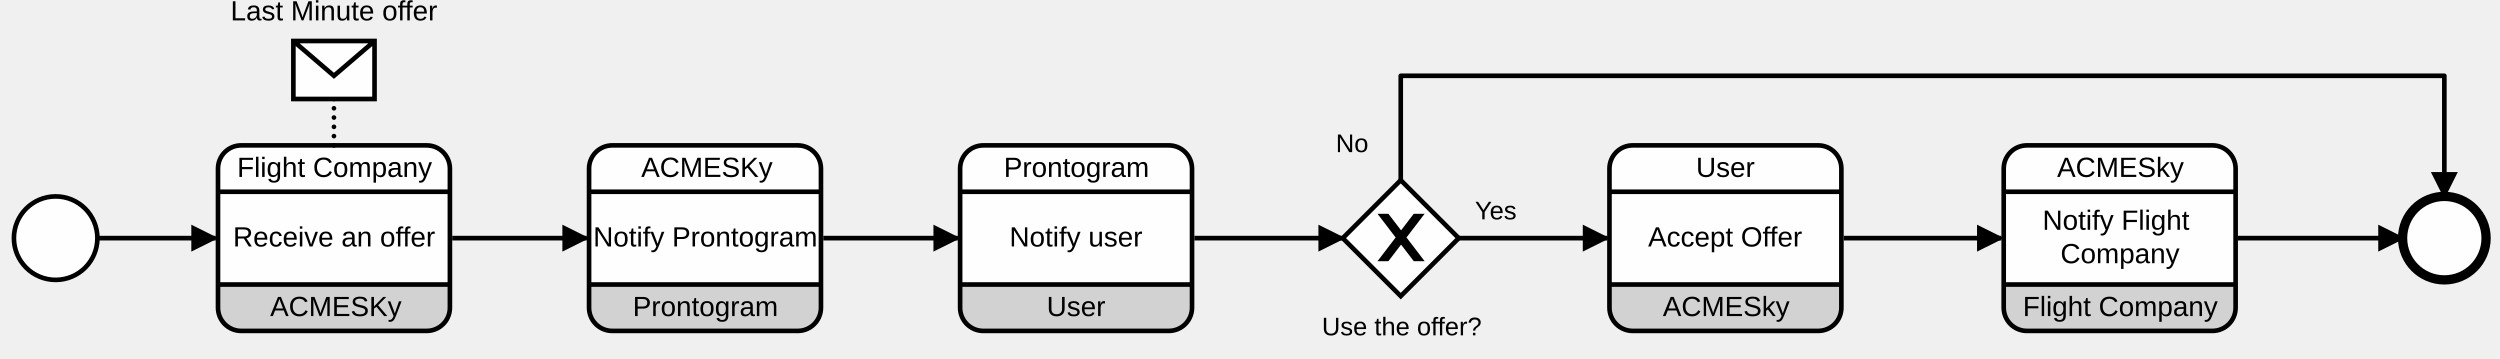
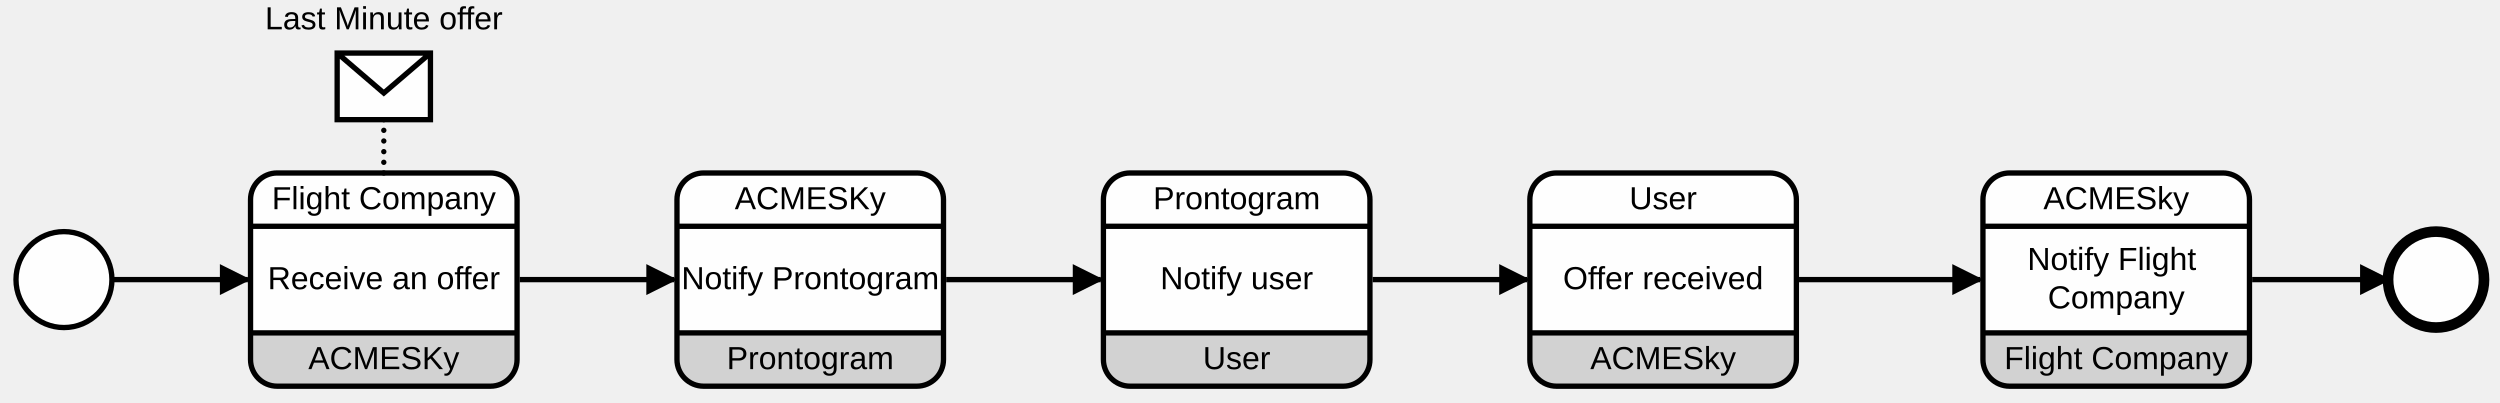
- <svg xmlns="http://www.w3.org/2000/svg" width="1078" height="154.688" viewBox="26 227.312 1078 154.688" version="1.1">
+ <svg xmlns="http://www.w3.org/2000/svg" width="938" height="150.9" viewBox="26 225.1 938 150.9" version="1.1">
  <defs>
-     <marker id="sequenceflow-end-white-black-2iv60ood8ncm57cexjbp7d4ir" viewBox="0 0 20 20" refX="11" refY="10" markerWidth="10" markerHeight="10" orient="auto">
+     <marker id="sequenceflow-end-white-black-8t60t41efq3z7ltio7eh5zto3" viewBox="0 0 20 20" refX="11" refY="10" markerWidth="10" markerHeight="10" orient="auto">
      <path d="M 1 5 L 11 10 L 1 15 Z" style="fill: black; stroke-width: 1px; stroke-linecap: round; stroke-dasharray: 10000px, 1px; stroke: black;" />
    </marker>
  </defs>
  <g class="djs-group">
-     <g class="djs-element djs-connection" data-element-id="Flow_1tlluwv" style="display: block;">
-       <g class="djs-visual">
-         <path d="m  630,305L630,260 L1080,260 L1080,312 " style="fill: none; stroke-width: 2px; stroke: black; stroke-linejoin: round; marker-end: url('#sequenceflow-end-white-black-2iv60ood8ncm57cexjbp7d4ir');" />
-       </g>
-       <polyline points="630,305 630,260 1080,260 1080,312 " style="fill: none; stroke-opacity: 0; stroke: white; stroke-width: 15px;" class="djs-hit djs-hit-stroke" />
-       <rect x="624" y="254" width="462" height="64" style="fill: none;" class="djs-outline" />
-     </g>
-   </g>
-   <g class="djs-group">
    <g class="djs-element djs-connection" data-element-id="Flow_051t3qw" style="display: block;">
      <g class="djs-visual">
-         <path d="m  991,330L1062,330 " style="fill: none; stroke-width: 2px; stroke: black; stroke-linejoin: round; marker-end: url('#sequenceflow-end-white-black-2iv60ood8ncm57cexjbp7d4ir');" />
-       </g>
-       <polyline points="991,330 1062,330 " style="fill: none; stroke-opacity: 0; stroke: white; stroke-width: 15px;" class="djs-hit djs-hit-stroke" />
-       <rect x="985" y="324" width="83" height="12" style="fill: none;" class="djs-outline" />
+         <path d="m  871,330L922,330 " style="fill: none; stroke-width: 2px; stroke: black; stroke-linejoin: round; marker-end: url('#sequenceflow-end-white-black-8t60t41efq3z7ltio7eh5zto3');" />
+       </g>
+       <polyline points="871,330 922,330 " style="fill: none; stroke-opacity: 0; stroke: white; stroke-width: 15px;" class="djs-hit djs-hit-stroke" />
+       <rect x="865" y="324" width="63" height="12" style="fill: none;" class="djs-outline" />
    </g>
  </g>
  <g class="djs-group">
    <g class="djs-element djs-connection" data-element-id="Flow_16ee8w8" style="display: block;">
      <g class="djs-visual">
-         <path d="m  821,330L889,330 " style="fill: none; stroke-width: 2px; stroke: black; stroke-linejoin: round; marker-end: url('#sequenceflow-end-white-black-2iv60ood8ncm57cexjbp7d4ir');" />
-       </g>
-       <polyline points="821,330 889,330 " style="fill: none; stroke-opacity: 0; stroke: white; stroke-width: 15px;" class="djs-hit djs-hit-stroke" />
-       <rect x="815" y="324" width="80" height="12" style="fill: none;" class="djs-outline" />
-     </g>
-   </g>
-   <g class="djs-group">
-     <g class="djs-element djs-connection" data-element-id="Flow_18r7u33" style="display: block;">
-       <g class="djs-visual">
-         <path d="m  655,330L719,330 " style="fill: none; stroke-width: 2px; stroke: black; stroke-linejoin: round; marker-end: url('#sequenceflow-end-white-black-2iv60ood8ncm57cexjbp7d4ir');" />
-       </g>
-       <polyline points="655,330 719,330 " style="fill: none; stroke-opacity: 0; stroke: white; stroke-width: 15px;" class="djs-hit djs-hit-stroke" />
-       <rect x="649" y="324" width="76" height="12" style="fill: none;" class="djs-outline" />
+         <path d="m  701,330L769,330 " style="fill: none; stroke-width: 2px; stroke: black; stroke-linejoin: round; marker-end: url('#sequenceflow-end-white-black-8t60t41efq3z7ltio7eh5zto3');" />
+       </g>
+       <polyline points="701,330 769,330 " style="fill: none; stroke-opacity: 0; stroke: white; stroke-width: 15px;" class="djs-hit djs-hit-stroke" />
+       <rect x="695" y="324" width="80" height="12" style="fill: none;" class="djs-outline" />
    </g>
  </g>
  <g class="djs-group">
    <g class="djs-element djs-connection" data-element-id="Flow_1mydm3x" style="display: block;">
      <g class="djs-visual">
-         <path d="m  541,330L605,330 " style="fill: none; stroke-width: 2px; stroke: black; stroke-linejoin: round; marker-end: url('#sequenceflow-end-white-black-2iv60ood8ncm57cexjbp7d4ir');" />
-       </g>
-       <polyline points="541,330 605,330 " style="fill: none; stroke-opacity: 0; stroke: white; stroke-width: 15px;" class="djs-hit djs-hit-stroke" />
-       <rect x="535" y="324" width="76" height="12" style="fill: none;" class="djs-outline" />
+         <path d="m  541,330L599,330 " style="fill: none; stroke-width: 2px; stroke: black; stroke-linejoin: round; marker-end: url('#sequenceflow-end-white-black-8t60t41efq3z7ltio7eh5zto3');" />
+       </g>
+       <polyline points="541,330 599,330 " style="fill: none; stroke-opacity: 0; stroke: white; stroke-width: 15px;" class="djs-hit djs-hit-stroke" />
+       <rect x="535" y="324" width="70" height="12" style="fill: none;" class="djs-outline" />
    </g>
  </g>
  <g class="djs-group">
    <g class="djs-element djs-connection" data-element-id="Flow_0f8qjuw" style="display: block;">
      <g class="djs-visual">
-         <path d="m  381,330L439,330 " style="fill: none; stroke-width: 2px; stroke: black; stroke-linejoin: round; marker-end: url('#sequenceflow-end-white-black-2iv60ood8ncm57cexjbp7d4ir');" />
+         <path d="m  381,330L439,330 " style="fill: none; stroke-width: 2px; stroke: black; stroke-linejoin: round; marker-end: url('#sequenceflow-end-white-black-8t60t41efq3z7ltio7eh5zto3');" />
      </g>
      <polyline points="381,330 439,330 " style="fill: none; stroke-opacity: 0; stroke: white; stroke-width: 15px;" class="djs-hit djs-hit-stroke" />
      <rect x="375" y="324" width="70" height="12" style="fill: none;" class="djs-outline" />
    </g>
  </g>
  <g class="djs-group">
    <g class="djs-element djs-connection" data-element-id="Flow_1g1pd9z" style="display: block;">
      <g class="djs-visual">
-         <path d="m  221,330L279,330 " style="fill: none; stroke-width: 2px; stroke: black; stroke-linejoin: round; marker-end: url('#sequenceflow-end-white-black-2iv60ood8ncm57cexjbp7d4ir');" />
+         <path d="m  221,330L279,330 " style="fill: none; stroke-width: 2px; stroke: black; stroke-linejoin: round; marker-end: url('#sequenceflow-end-white-black-8t60t41efq3z7ltio7eh5zto3');" />
      </g>
      <polyline points="221,330 279,330 " style="fill: none; stroke-opacity: 0; stroke: white; stroke-width: 15px;" class="djs-hit djs-hit-stroke" />
      <rect x="215" y="324" width="70" height="12" style="fill: none;" class="djs-outline" />
    </g>
  </g>
  <g class="djs-group">
    <g class="djs-element djs-connection" data-element-id="Flow_01jlr1v" style="display: block;">
      <g class="djs-visual">
-         <path d="m  68,330L119,330 " style="fill: none; stroke-width: 2px; stroke: black; stroke-linejoin: round; marker-end: url('#sequenceflow-end-white-black-2iv60ood8ncm57cexjbp7d4ir');" />
+         <path d="m  68,330L119,330 " style="fill: none; stroke-width: 2px; stroke: black; stroke-linejoin: round; marker-end: url('#sequenceflow-end-white-black-8t60t41efq3z7ltio7eh5zto3');" />
      </g>
      <polyline points="68,330 119,330 " style="fill: none; stroke-opacity: 0; stroke: white; stroke-width: 15px;" class="djs-hit djs-hit-stroke" />
      <rect x="62" y="324" width="63" height="12" style="fill: none;" class="djs-outline" />
    </g>
  </g>
  <g class="djs-group">
    <g class="djs-element djs-shape" data-element-id="Event_0s0epix" transform="matrix(1, 0, 0, 1, 32, 312)" style="display: block;">
      <g class="djs-visual">
        <circle cx="18" cy="18" r="18" style="stroke: black; stroke-width: 2px; fill: white; fill-opacity: 0.95;" />
      </g>
      <rect style="fill: none; stroke-opacity: 0; stroke: white; stroke-width: 15px;" class="djs-hit djs-hit-all" x="0" y="0" width="36" height="36" />
      <rect x="-6" y="-6" width="48" height="48" style="fill: none;" class="djs-outline" />
    </g>
  </g>
  <g class="djs-group">
    <g class="djs-element djs-shape" data-element-id="ChoreographyTask_09i1hhf" transform="matrix(1, 0, 0, 1, 120, 290)" style="display: block;">
      <g class="djs-visual">
        <path d="M10,0a10,10,0,0,0,-10,10l0,60a10,10,0,0,0,10,10l80,0a10,10,0,0,0,10,-10l0,-60a10,10,0,0,0,-10,-10z" style="fill: white; fill-opacity: 0.95; stroke: black; stroke-width: 2px;" />
        <text style="font-family: Arial, sans-serif; font-size: 12px; font-weight: normal; fill: black;" lineHeight="1.2" class="djs-label" transform="translate(0, 20)">
-           <tspan x="6.483" y="23.6">Receive an offer</tspan>
+           <tspan x="6.442" y="23.6">Receive an offer</tspan>
        </text>
      </g>
      <rect style="fill: none; stroke-opacity: 0; stroke: white; stroke-width: 15px;" class="djs-hit djs-hit-all" x="0" y="0" width="100" height="80" />
      <rect x="-6" y="-6" width="112" height="92" style="fill: none;" class="djs-outline" />
    </g>
    <g class="djs-children">
      <g class="djs-group">
        <g class="djs-element djs-shape" data-element-id="Participant_08lr28o_ChoreographyTask_09i1hhf" transform="matrix(1, 0, 0, 1, 120, 290)" style="display: block;">
          <g class="djs-visual">
            <path d="M0,20l100,0" style="stroke: black; stroke-width: 2px;" />
            <text style="font-family: Arial, sans-serif; font-size: 12px; font-weight: normal; fill: black;" lineHeight="1.2" class="djs-label" transform="translate(0, 0)">
-               <tspan x="8.25" y="13.6">Flight Company</tspan>
+               <tspan x="8" y="13.6">Flight Company</tspan>
            </text>
          </g>
          <rect style="fill: none; stroke-opacity: 0; stroke: white; stroke-width: 15px;" class="djs-hit djs-hit-all" x="0" y="0" width="100" height="20" />
          <rect x="-6" y="-6" width="112" height="32" style="fill: none;" class="djs-outline" />
        </g>
        <g class="djs-children">
          <g class="djs-group">
            <g class="djs-element djs-shape" data-element-id="Message_046my8o" transform="matrix(1, 0, 0, 1, 152.5, 245)" style="display: block;">
              <g class="djs-visual">
                <path d="M17.5,25l0,20" style="stroke: black; stroke-width: 2px; stroke-dasharray: 0px, 4px; stroke-linecap: round;" />
                <path d="M0,0l0,25l35,0l0,-25zM0,0l17.5,15l17.5,-15" style="stroke: black; stroke-width: 2px; fill: white; fill-opacity: 0.95;" />
                <text style="font-family: Arial, sans-serif; font-size: 12px; font-weight: normal; fill: black;" lineHeight="1.2" class="djs-label" transform="translate(-32.5, -25)">
-                   <tspan x="5.417" y="16.1">Last Minute offer</tspan>
+                   <tspan x="5.442" y="16.1">Last Minute offer</tspan>
                </text>
              </g>
              <rect style="fill: none; stroke-opacity: 0; stroke: white; stroke-width: 15px;" class="djs-hit djs-hit-all" x="0" y="0" width="35" height="25" />
              <rect x="-6" y="-6" width="47" height="37" style="fill: none;" class="djs-outline" />
            </g>
          </g>
        </g>
      </g>
      <g class="djs-group">
        <g class="djs-element djs-shape" data-element-id="Participant_0mgz9si_ChoreographyTask_09i1hhf" transform="matrix(1, 0, 0, 1, 120, 350)" style="display: block;">
          <g class="djs-visual">
            <path d="M100,0l-100,0l0,10a10,10,0,0,0,10,10l80,0a10,10,0,0,0,10,-10z" style="fill: black; fill-opacity: 0.172;" />
            <path d="M0,0l100,0" style="stroke: black; stroke-width: 2px;" />
            <text style="font-family: Arial, sans-serif; font-size: 12px; font-weight: normal; fill: black;" lineHeight="1.2" class="djs-label" transform="translate(0, 0)">
-               <tspan x="22.475" y="13.6">ACMESKy</tspan>
+               <tspan x="21.667" y="13.6">ACMESKy</tspan>
            </text>
          </g>
          <rect style="fill: none; stroke-opacity: 0; stroke: white; stroke-width: 15px;" class="djs-hit djs-hit-all" x="0" y="0" width="100" height="20" />
          <rect x="-6" y="-6" width="112" height="32" style="fill: none;" class="djs-outline" />
        </g>
      </g>
    </g>
  </g>
  <g class="djs-group">
    <g class="djs-element djs-shape" data-element-id="ChoreographyTask_1ons1sh" transform="matrix(1, 0, 0, 1, 280, 290)" style="display: block;">
      <g class="djs-visual">
        <path d="M10,0a10,10,0,0,0,-10,10l0,60a10,10,0,0,0,10,10l80,0a10,10,0,0,0,10,-10l0,-60a10,10,0,0,0,-10,-10z" style="fill: white; fill-opacity: 0.95; stroke: black; stroke-width: 2px;" />
        <text style="font-family: Arial, sans-serif; font-size: 12px; font-weight: normal; fill: black;" lineHeight="1.2" class="djs-label" transform="translate(0, 20)">
-           <tspan x="1.792" y="23.6">Notify Prontogram</tspan>
+           <tspan x="1.667" y="23.6">Notify Prontogram</tspan>
        </text>
      </g>
      <rect style="fill: none; stroke-opacity: 0; stroke: white; stroke-width: 15px;" class="djs-hit djs-hit-all" x="0" y="0" width="100" height="80" />
      <rect x="-6" y="-6" width="112" height="92" style="fill: none;" class="djs-outline" />
    </g>
    <g class="djs-children">
      <g class="djs-group">
        <g class="djs-element djs-shape" data-element-id="Participant_0mgz9si_ChoreographyTask_1ons1sh" transform="matrix(1, 0, 0, 1, 280, 290)" style="display: block;">
          <g class="djs-visual">
            <path d="M0,20l100,0" style="stroke: black; stroke-width: 2px;" />
            <text style="font-family: Arial, sans-serif; font-size: 12px; font-weight: normal; fill: black;" lineHeight="1.2" class="djs-label" transform="translate(0, 0)">
-               <tspan x="22.475" y="13.6">ACMESKy</tspan>
+               <tspan x="21.667" y="13.6">ACMESKy</tspan>
            </text>
          </g>
          <rect style="fill: none; stroke-opacity: 0; stroke: white; stroke-width: 15px;" class="djs-hit djs-hit-all" x="0" y="0" width="100" height="20" />
          <rect x="-6" y="-6" width="112" height="32" style="fill: none;" class="djs-outline" />
        </g>
        <g class="djs-children">
          <g class="djs-group">
            <g class="djs-element djs-shape" data-element-id="Message_1p84a7u" transform="matrix(1, 0, 0, 1, 312.5, 245)" style="display: none;">
              <g class="djs-visual">
                <path d="M17.5,25l0,20" style="stroke: black; stroke-width: 2px; stroke-dasharray: 0px, 4px; stroke-linecap: round;" />
                <path d="M0,0l0,25l35,0l0,-25zM0,0l17.5,15l17.5,-15" style="stroke: black; stroke-width: 2px; fill: white; fill-opacity: 0.95;" />
              </g>
              <rect style="fill: none; stroke-opacity: 0; stroke: white; stroke-width: 15px;" class="djs-hit djs-hit-all" x="0" y="0" width="35" height="25" />
              <rect x="-6" y="-6" width="47" height="37" style="fill: none;" class="djs-outline" />
            </g>
          </g>
        </g>
      </g>
      <g class="djs-group">
        <g class="djs-element djs-shape" data-element-id="Participant_06fz9b3_ChoreographyTask_1ons1sh" transform="matrix(1, 0, 0, 1, 280, 350)" style="display: block;">
          <g class="djs-visual">
            <path d="M100,0l-100,0l0,10a10,10,0,0,0,10,10l80,0a10,10,0,0,0,10,-10z" style="fill: black; fill-opacity: 0.172;" />
            <path d="M0,0l100,0" style="stroke: black; stroke-width: 2px;" />
            <text style="font-family: Arial, sans-serif; font-size: 12px; font-weight: normal; fill: black;" lineHeight="1.2" class="djs-label" transform="translate(0, 0)">
-               <tspan x="18.842" y="13.6">Prontogram</tspan>
+               <tspan x="18.667" y="13.6">Prontogram</tspan>
            </text>
          </g>
          <rect style="fill: none; stroke-opacity: 0; stroke: white; stroke-width: 15px;" class="djs-hit djs-hit-all" x="0" y="0" width="100" height="20" />
          <rect x="-6" y="-6" width="112" height="32" style="fill: none;" class="djs-outline" />
        </g>
      </g>
    </g>
  </g>
  <g class="djs-group">
    <g class="djs-element djs-shape" data-element-id="ChoreographyTask_029qcih" transform="matrix(1, 0, 0, 1, 440, 290)" style="display: block;">
      <g class="djs-visual">
        <path d="M10,0a10,10,0,0,0,-10,10l0,60a10,10,0,0,0,10,10l80,0a10,10,0,0,0,10,-10l0,-60a10,10,0,0,0,-10,-10z" style="fill: white; fill-opacity: 0.95; stroke: black; stroke-width: 2px;" />
        <text style="font-family: Arial, sans-serif; font-size: 12px; font-weight: normal; fill: black;" lineHeight="1.2" class="djs-label" transform="translate(0, 20)">
-           <tspan x="21.283" y="23.6">Notify user</tspan>
+           <tspan x="21.333" y="23.6">Notify user</tspan>
        </text>
      </g>
      <rect style="fill: none; stroke-opacity: 0; stroke: white; stroke-width: 15px;" class="djs-hit djs-hit-all" x="0" y="0" width="100" height="80" />
      <rect x="-6" y="-6" width="112" height="92" style="fill: none;" class="djs-outline" />
    </g>
    <g class="djs-children">
      <g class="djs-group">
        <g class="djs-element djs-shape" data-element-id="Participant_06fz9b3_ChoreographyTask_029qcih" transform="matrix(1, 0, 0, 1, 440, 290)" style="display: block;">
          <g class="djs-visual">
            <path d="M0,20l100,0" style="stroke: black; stroke-width: 2px;" />
            <text style="font-family: Arial, sans-serif; font-size: 12px; font-weight: normal; fill: black;" lineHeight="1.2" class="djs-label" transform="translate(0, 0)">
-               <tspan x="18.842" y="13.6">Prontogram</tspan>
+               <tspan x="18.667" y="13.6">Prontogram</tspan>
            </text>
          </g>
          <rect style="fill: none; stroke-opacity: 0; stroke: white; stroke-width: 15px;" class="djs-hit djs-hit-all" x="0" y="0" width="100" height="20" />
          <rect x="-6" y="-6" width="112" height="32" style="fill: none;" class="djs-outline" />
        </g>
        <g class="djs-children">
          <g class="djs-group">
            <g class="djs-element djs-shape" data-element-id="Message_0qfyis6" transform="matrix(1, 0, 0, 1, 472.5, 245)" style="display: none;">
              <g class="djs-visual">
                <path d="M17.5,25l0,20" style="stroke: black; stroke-width: 2px; stroke-dasharray: 0px, 4px; stroke-linecap: round;" />
                <path d="M0,0l0,25l35,0l0,-25zM0,0l17.5,15l17.5,-15" style="stroke: black; stroke-width: 2px; fill: white; fill-opacity: 0.95;" />
              </g>
              <rect style="fill: none; stroke-opacity: 0; stroke: white; stroke-width: 15px;" class="djs-hit djs-hit-all" x="0" y="0" width="35" height="25" />
              <rect x="-6" y="-6" width="47" height="37" style="fill: none;" class="djs-outline" />
            </g>
          </g>
        </g>
      </g>
      <g class="djs-group">
        <g class="djs-element djs-shape" data-element-id="Participant_0cbclcz_ChoreographyTask_029qcih" transform="matrix(1, 0, 0, 1, 440, 350)" style="display: block;">
          <g class="djs-visual">
            <path d="M100,0l-100,0l0,10a10,10,0,0,0,10,10l80,0a10,10,0,0,0,10,-10z" style="fill: black; fill-opacity: 0.172;" />
            <path d="M0,0l100,0" style="stroke: black; stroke-width: 2px;" />
            <text style="font-family: Arial, sans-serif; font-size: 12px; font-weight: normal; fill: black;" lineHeight="1.2" class="djs-label" transform="translate(0, 0)">
              <tspan x="37.333" y="13.6">User</tspan>
            </text>
          </g>
          <rect style="fill: none; stroke-opacity: 0; stroke: white; stroke-width: 15px;" class="djs-hit djs-hit-all" x="0" y="0" width="100" height="20" />
          <rect x="-6" y="-6" width="112" height="32" style="fill: none;" class="djs-outline" />
        </g>
      </g>
    </g>
  </g>
  <g class="djs-group">
-     <g class="djs-element djs-shape" data-element-id="Gateway_0tt8hst" transform="matrix(1, 0, 0, 1, 605, 305)" style="display: block;">
-       <g class="djs-visual">
-         <polygon points="25,0 50,25 25,50 0,25" style="stroke: black; stroke-width: 2px; fill: white; fill-opacity: 0.95;" />
-         <path d="m 16,15 7.429,9.714 -7.429,9.714 3.429,0 5.714,-7.464 5.714,7.464 3.429,0 -7.429,-9.714 7.429,-9.714 -3.429,0 -5.714,7.464 -5.714,-7.464 -3.429,0 z" style="fill: black; stroke-width: 1px; stroke: black;" />
-       </g>
-       <rect style="fill: none; stroke-opacity: 0; stroke: white; stroke-width: 15px;" class="djs-hit djs-hit-all" x="0" y="0" width="50" height="50" />
-       <rect x="-6" y="-6" width="62" height="62" style="fill: none;" class="djs-outline" />
-     </g>
-   </g>
-   <g class="djs-group">
-     <g class="djs-element djs-shape" data-element-id="Gateway_0tt8hst_label" transform="matrix(1, 0, 0, 1, 596, 362)" style="display: block;">
-       <g class="djs-visual">
-         <text style="font-family: Arial, sans-serif; font-size: 11px; font-weight: normal; fill: black;" lineHeight="1.2" class="djs-label">
-           <tspan x="0" y="9.9">Use the offer?</tspan>
-         </text>
-       </g>
-       <rect style="fill: none; stroke-opacity: 0; stroke: white; stroke-width: 15px;" class="djs-hit djs-hit-all" x="0" y="0" width="69" height="14" />
-       <rect x="-6" y="-6" width="81" height="26" style="fill: none;" class="djs-outline" />
-     </g>
-   </g>
-   <g class="djs-group">
-     <g class="djs-element djs-shape" data-element-id="ChoreographyTask_0nshwpn" transform="matrix(1, 0, 0, 1, 720, 290)" style="display: block;">
-       <g class="djs-visual">
-         <path d="M10,0a10,10,0,0,0,-10,10l0,60a10,10,0,0,0,10,10l80,0a10,10,0,0,0,10,-10l0,-60a10,10,0,0,0,-10,-10z" style="fill: white; fill-opacity: 0.95; stroke: black; stroke-width: 2px;" />
-         <text style="font-family: Arial, sans-serif; font-size: 12px; font-weight: normal; fill: black;" lineHeight="1.2" class="djs-label" transform="translate(0, 20)">
-           <tspan x="16.642" y="23.6">Accept Offer</tspan>
-         </text>
-       </g>
-       <rect style="fill: none; stroke-opacity: 0; stroke: white; stroke-width: 15px;" class="djs-hit djs-hit-all" x="0" y="0" width="100" height="80" />
-       <rect x="-6" y="-6" width="112" height="92" style="fill: none;" class="djs-outline" />
-     </g>
-     <g class="djs-children">
-       <g class="djs-group">
-         <g class="djs-element djs-shape" data-element-id="Participant_0cbclcz_ChoreographyTask_0nshwpn" transform="matrix(1, 0, 0, 1, 720, 290)" style="display: block;">
+     <g class="djs-element djs-shape" data-element-id="ChoreographyTask_0nshwpn" transform="matrix(1, 0, 0, 1, 600, 290)" style="display: block;">
+       <g class="djs-visual">
+         <path d="M10,0a10,10,0,0,0,-10,10l0,60a10,10,0,0,0,10,10l80,0a10,10,0,0,0,10,-10l0,-60a10,10,0,0,0,-10,-10z" style="fill: white; fill-opacity: 0.95; stroke: black; stroke-width: 2px;" />
+         <text style="font-family: Arial, sans-serif; font-size: 12px; font-weight: normal; fill: black;" lineHeight="1.2" class="djs-label" transform="translate(0, 20)">
+           <tspan x="12.442" y="23.6">Offer received</tspan>
+         </text>
+       </g>
+       <rect style="fill: none; stroke-opacity: 0; stroke: white; stroke-width: 15px;" class="djs-hit djs-hit-all" x="0" y="0" width="100" height="80" />
+       <rect x="-6" y="-6" width="112" height="92" style="fill: none;" class="djs-outline" />
+     </g>
+     <g class="djs-children">
+       <g class="djs-group">
+         <g class="djs-element djs-shape" data-element-id="Participant_0cbclcz_ChoreographyTask_0nshwpn" transform="matrix(1, 0, 0, 1, 600, 290)" style="display: block;">
          <g class="djs-visual">
            <path d="M0,20l100,0" style="stroke: black; stroke-width: 2px;" />
            <text style="font-family: Arial, sans-serif; font-size: 12px; font-weight: normal; fill: black;" lineHeight="1.2" class="djs-label" transform="translate(0, 0)">
              <tspan x="37.333" y="13.6">User</tspan>
            </text>
          </g>
-           <rect style="fill: none; stroke-opacity: 0; stroke: white; stroke-width: 15px;" class="djs-hit djs-hit-all" x="0" y="0" width="100" height="20" />
-           <rect x="-6" y="-6" width="112" height="32" style="fill: none;" class="djs-outline" />
-         </g>
-         <g class="djs-children">
-           <g class="djs-group">
-             <g class="djs-element djs-shape" data-element-id="Message_1kiplj0" transform="matrix(1, 0, 0, 1, 752.5, 245)" style="display: none;">
-               <g class="djs-visual">
-                 <path d="M17.5,25l0,20" style="stroke: black; stroke-width: 2px; stroke-dasharray: 0px, 4px; stroke-linecap: round;" />
-                 <path d="M0,0l0,25l35,0l0,-25zM0,0l17.5,15l17.5,-15" style="stroke: black; stroke-width: 2px; fill: white; fill-opacity: 0.95;" />
-               </g>
-               <rect style="fill: none; stroke-opacity: 0; stroke: white; stroke-width: 15px;" class="djs-hit djs-hit-all" x="0" y="0" width="35" height="25" />
-               <rect x="-6" y="-6" width="47" height="37" style="fill: none;" class="djs-outline" />
-             </g>
-           </g>
-         </g>
-       </g>
-       <g class="djs-group">
-         <g class="djs-element djs-shape" data-element-id="Participant_06qakjv_ChoreographyTask_0nshwpn" transform="matrix(1, 0, 0, 1, 720, 350)" style="display: block;">
-           <g class="djs-visual">
-             <path d="M100,0l-100,0l0,10a10,10,0,0,0,10,10l80,0a10,10,0,0,0,10,-10z" style="fill: black; fill-opacity: 0.172;" />
-             <path d="M0,0l100,0" style="stroke: black; stroke-width: 2px;" />
-             <text style="font-family: Arial, sans-serif; font-size: 12px; font-weight: normal; fill: black;" lineHeight="1.2" class="djs-label" transform="translate(0, 0)">
-               <tspan x="23.008" y="13.6">ACMESky</tspan>
-             </text>
-           </g>
-           <rect style="fill: none; stroke-opacity: 0; stroke: white; stroke-width: 15px;" class="djs-hit djs-hit-all" x="0" y="0" width="100" height="20" />
-           <rect x="-6" y="-6" width="112" height="32" style="fill: none;" class="djs-outline" />
-         </g>
-       </g>
-     </g>
-   </g>
-   <g class="djs-group">
-     <g class="djs-element djs-shape" data-element-id="ChoreographyTask_13smr82" transform="matrix(1, 0, 0, 1, 890, 290)" style="display: block;">
-       <g class="djs-visual">
-         <path d="M10,0a10,10,0,0,0,-10,10l0,60a10,10,0,0,0,10,10l80,0a10,10,0,0,0,10,-10l0,-60a10,10,0,0,0,-10,-10z" style="fill: white; fill-opacity: 0.95; stroke: black; stroke-width: 2px;" />
-         <text style="font-family: Arial, sans-serif; font-size: 12px; font-weight: normal; fill: black;" lineHeight="1.2" class="djs-label" transform="translate(0, 20)">
-           <tspan x="16.733" y="16.4">Notify Flight </tspan>
-           <tspan x="24.467" y="30.8">Company</tspan>
-         </text>
-       </g>
-       <rect style="fill: none; stroke-opacity: 0; stroke: white; stroke-width: 15px;" class="djs-hit djs-hit-all" x="0" y="0" width="100" height="80" />
-       <rect x="-6" y="-6" width="112" height="92" style="fill: none;" class="djs-outline" />
-     </g>
-     <g class="djs-children">
-       <g class="djs-group">
-         <g class="djs-element djs-shape" data-element-id="Participant_06qakjv_ChoreographyTask_13smr82" transform="matrix(1, 0, 0, 1, 890, 290)" style="display: block;">
-           <g class="djs-visual">
-             <path d="M0,20l100,0" style="stroke: black; stroke-width: 2px;" />
-             <text style="font-family: Arial, sans-serif; font-size: 12px; font-weight: normal; fill: black;" lineHeight="1.2" class="djs-label" transform="translate(0, 0)">
-               <tspan x="23.008" y="13.6">ACMESky</tspan>
-             </text>
-           </g>
-           <rect style="fill: none; stroke-opacity: 0; stroke: white; stroke-width: 15px;" class="djs-hit djs-hit-all" x="0" y="0" width="100" height="20" />
-           <rect x="-6" y="-6" width="112" height="32" style="fill: none;" class="djs-outline" />
-         </g>
-         <g class="djs-children">
-           <g class="djs-group">
-             <g class="djs-element djs-shape" data-element-id="Message_1vf4it8" transform="matrix(1, 0, 0, 1, 922.5, 245)" style="display: none;">
-               <g class="djs-visual">
-                 <path d="M17.5,25l0,20" style="stroke: black; stroke-width: 2px; stroke-dasharray: 0px, 4px; stroke-linecap: round;" />
-                 <path d="M0,0l0,25l35,0l0,-25zM0,0l17.5,15l17.5,-15" style="stroke: black; stroke-width: 2px; fill: white; fill-opacity: 0.95;" />
-               </g>
-               <rect style="fill: none; stroke-opacity: 0; stroke: white; stroke-width: 15px;" class="djs-hit djs-hit-all" x="0" y="0" width="35" height="25" />
-               <rect x="-6" y="-6" width="47" height="37" style="fill: none;" class="djs-outline" />
-             </g>
-           </g>
-         </g>
-       </g>
-       <g class="djs-group">
-         <g class="djs-element djs-shape" data-element-id="Participant_08lr28o_ChoreographyTask_13smr82" transform="matrix(1, 0, 0, 1, 890, 350)" style="display: block;">
-           <g class="djs-visual">
-             <path d="M100,0l-100,0l0,10a10,10,0,0,0,10,10l80,0a10,10,0,0,0,10,-10z" style="fill: black; fill-opacity: 0.172;" />
-             <path d="M0,0l100,0" style="stroke: black; stroke-width: 2px;" />
-             <text style="font-family: Arial, sans-serif; font-size: 12px; font-weight: normal; fill: black;" lineHeight="1.2" class="djs-label" transform="translate(0, 0)">
-               <tspan x="8.25" y="13.6">Flight Company</tspan>
-             </text>
-           </g>
-           <rect style="fill: none; stroke-opacity: 0; stroke: white; stroke-width: 15px;" class="djs-hit djs-hit-all" x="0" y="0" width="100" height="20" />
-           <rect x="-6" y="-6" width="112" height="32" style="fill: none;" class="djs-outline" />
-         </g>
-       </g>
-     </g>
-   </g>
-   <g class="djs-group">
-     <g class="djs-element djs-shape" data-element-id="Event_01zqjv0" transform="matrix(1, 0, 0, 1, 1062, 312)" style="display: block;">
+           <rect x="-6" y="-6" width="112" height="32" style="fill: none;" class="djs-outline" />
+           <rect style="fill: none; stroke-opacity: 0; stroke: white; stroke-width: 15px;" class="djs-hit djs-hit-all" x="0" y="0" width="100" height="20" />
+         </g>
+         <g class="djs-children">
+           <g class="djs-group">
+             <g class="djs-element djs-shape" data-element-id="Message_1kiplj0" transform="matrix(1, 0, 0, 1, 632.5, 245)" style="display: none;">
+               <g class="djs-visual">
+                 <path d="M17.5,25l0,20" style="stroke: black; stroke-width: 2px; stroke-dasharray: 0px, 4px; stroke-linecap: round;" />
+                 <path d="M0,0l0,25l35,0l0,-25zM0,0l17.5,15l17.5,-15" style="stroke: black; stroke-width: 2px; fill: white; fill-opacity: 0.95;" />
+               </g>
+               <rect style="fill: none; stroke-opacity: 0; stroke: white; stroke-width: 15px;" class="djs-hit djs-hit-all" x="0" y="0" width="35" height="25" />
+               <rect x="-6" y="-6" width="47" height="37" style="fill: none;" class="djs-outline" />
+             </g>
+           </g>
+         </g>
+       </g>
+       <g class="djs-group">
+         <g class="djs-element djs-shape" data-element-id="Participant_06qakjv_ChoreographyTask_0nshwpn" transform="matrix(1, 0, 0, 1, 600, 350)" style="display: block;">
+           <g class="djs-visual">
+             <path d="M100,0l-100,0l0,10a10,10,0,0,0,10,10l80,0a10,10,0,0,0,10,-10z" style="fill: black; fill-opacity: 0.172;" />
+             <path d="M0,0l100,0" style="stroke: black; stroke-width: 2px;" />
+             <text style="font-family: Arial, sans-serif; font-size: 12px; font-weight: normal; fill: black;" lineHeight="1.2" class="djs-label" transform="translate(0, 0)">
+               <tspan x="22.667" y="13.6">ACMESky</tspan>
+             </text>
+           </g>
+           <rect x="-6" y="-6" width="112" height="32" style="fill: none;" class="djs-outline" />
+           <rect style="fill: none; stroke-opacity: 0; stroke: white; stroke-width: 15px;" class="djs-hit djs-hit-all" x="0" y="0" width="100" height="20" />
+         </g>
+       </g>
+     </g>
+   </g>
+   <g class="djs-group">
+     <g class="djs-element djs-shape" data-element-id="ChoreographyTask_13smr82" transform="matrix(1, 0, 0, 1, 770, 290)" style="display: block;">
+       <g class="djs-visual">
+         <path d="M10,0a10,10,0,0,0,-10,10l0,60a10,10,0,0,0,10,10l80,0a10,10,0,0,0,10,-10l0,-60a10,10,0,0,0,-10,-10z" style="fill: white; fill-opacity: 0.95; stroke: black; stroke-width: 2px;" />
+         <text style="font-family: Arial, sans-serif; font-size: 12px; font-weight: normal; fill: black;" lineHeight="1.2" class="djs-label" transform="translate(0, 20)">
+           <tspan x="16.667" y="16.4">Notify Flight </tspan>
+           <tspan x="24.333" y="30.8">Company</tspan>
+         </text>
+       </g>
+       <rect style="fill: none; stroke-opacity: 0; stroke: white; stroke-width: 15px;" class="djs-hit djs-hit-all" x="0" y="0" width="100" height="80" />
+       <rect x="-6" y="-6" width="112" height="92" style="fill: none;" class="djs-outline" />
+     </g>
+     <g class="djs-children">
+       <g class="djs-group">
+         <g class="djs-element djs-shape" data-element-id="Participant_06qakjv_ChoreographyTask_13smr82" transform="matrix(1, 0, 0, 1, 770, 290)" style="display: block;">
+           <g class="djs-visual">
+             <path d="M0,20l100,0" style="stroke: black; stroke-width: 2px;" />
+             <text style="font-family: Arial, sans-serif; font-size: 12px; font-weight: normal; fill: black;" lineHeight="1.2" class="djs-label" transform="translate(0, 0)">
+               <tspan x="22.667" y="13.6">ACMESky</tspan>
+             </text>
+           </g>
+           <rect x="-6" y="-6" width="112" height="32" style="fill: none;" class="djs-outline" />
+           <rect style="fill: none; stroke-opacity: 0; stroke: white; stroke-width: 15px;" class="djs-hit djs-hit-all" x="0" y="0" width="100" height="20" />
+         </g>
+         <g class="djs-children">
+           <g class="djs-group">
+             <g class="djs-element djs-shape" data-element-id="Message_1vf4it8" transform="matrix(1, 0, 0, 1, 802.5, 245)" style="display: none;">
+               <g class="djs-visual">
+                 <path d="M17.5,25l0,20" style="stroke: black; stroke-width: 2px; stroke-dasharray: 0px, 4px; stroke-linecap: round;" />
+                 <path d="M0,0l0,25l35,0l0,-25zM0,0l17.5,15l17.5,-15" style="stroke: black; stroke-width: 2px; fill: white; fill-opacity: 0.95;" />
+               </g>
+               <rect style="fill: none; stroke-opacity: 0; stroke: white; stroke-width: 15px;" class="djs-hit djs-hit-all" x="0" y="0" width="35" height="25" />
+               <rect x="-6" y="-6" width="47" height="37" style="fill: none;" class="djs-outline" />
+             </g>
+           </g>
+         </g>
+       </g>
+       <g class="djs-group">
+         <g class="djs-element djs-shape" data-element-id="Participant_08lr28o_ChoreographyTask_13smr82" transform="matrix(1, 0, 0, 1, 770, 350)" style="display: block;">
+           <g class="djs-visual">
+             <path d="M100,0l-100,0l0,10a10,10,0,0,0,10,10l80,0a10,10,0,0,0,10,-10z" style="fill: black; fill-opacity: 0.172;" />
+             <path d="M0,0l100,0" style="stroke: black; stroke-width: 2px;" />
+             <text style="font-family: Arial, sans-serif; font-size: 12px; font-weight: normal; fill: black;" lineHeight="1.2" class="djs-label" transform="translate(0, 0)">
+               <tspan x="8" y="13.6">Flight Company</tspan>
+             </text>
+           </g>
+           <rect x="-6" y="-6" width="112" height="32" style="fill: none;" class="djs-outline" />
+           <rect style="fill: none; stroke-opacity: 0; stroke: white; stroke-width: 15px;" class="djs-hit djs-hit-all" x="0" y="0" width="100" height="20" />
+         </g>
+       </g>
+     </g>
+   </g>
+   <g class="djs-group">
+     <g class="djs-element djs-shape" data-element-id="Event_01zqjv0" transform="matrix(1, 0, 0, 1, 922, 312)" style="display: block;">
      <g class="djs-visual">
        <circle cx="18" cy="18" r="18" style="stroke: black; stroke-width: 4px; fill: white; fill-opacity: 0.95;" />
      </g>
      <rect style="fill: none; stroke-opacity: 0; stroke: white; stroke-width: 15px;" class="djs-hit djs-hit-all" x="0" y="0" width="36" height="36" />
      <rect x="-6" y="-6" width="48" height="48" style="fill: none;" class="djs-outline" />
    </g>
  </g>
-   <g class="djs-group">
-     <g class="djs-element djs-shape" data-element-id="Flow_18r7u33_label" transform="matrix(1, 0, 0, 1, 662, 312)" style="display: block;">
-       <g class="djs-visual">
-         <text style="font-family: Arial, sans-serif; font-size: 11px; font-weight: normal; fill: black;" lineHeight="1.2" class="djs-label">
-           <tspan x="0" y="9.9">Yes</tspan>
-         </text>
-       </g>
-       <rect style="fill: none; stroke-opacity: 0; stroke: white; stroke-width: 15px;" class="djs-hit djs-hit-all" x="0" y="0" width="18" height="14" />
-       <rect x="-6" y="-6" width="30" height="26" style="fill: none;" class="djs-outline" />
-     </g>
-   </g>
-   <g class="djs-group">
-     <g class="djs-element djs-shape" data-element-id="Flow_1tlluwv_label" transform="matrix(1, 0, 0, 1, 602, 283)" style="display: block;">
-       <g class="djs-visual">
-         <text style="font-family: Arial, sans-serif; font-size: 11px; font-weight: normal; fill: black;" lineHeight="1.2" class="djs-label">
-           <tspan x="0" y="9.9">No</tspan>
-         </text>
-       </g>
-       <rect style="fill: none; stroke-opacity: 0; stroke: white; stroke-width: 15px;" class="djs-hit djs-hit-all" x="0" y="0" width="15" height="14" />
-       <rect x="-6" y="-6" width="27" height="26" style="fill: none;" class="djs-outline" />
-     </g>
-   </g>
</svg>
